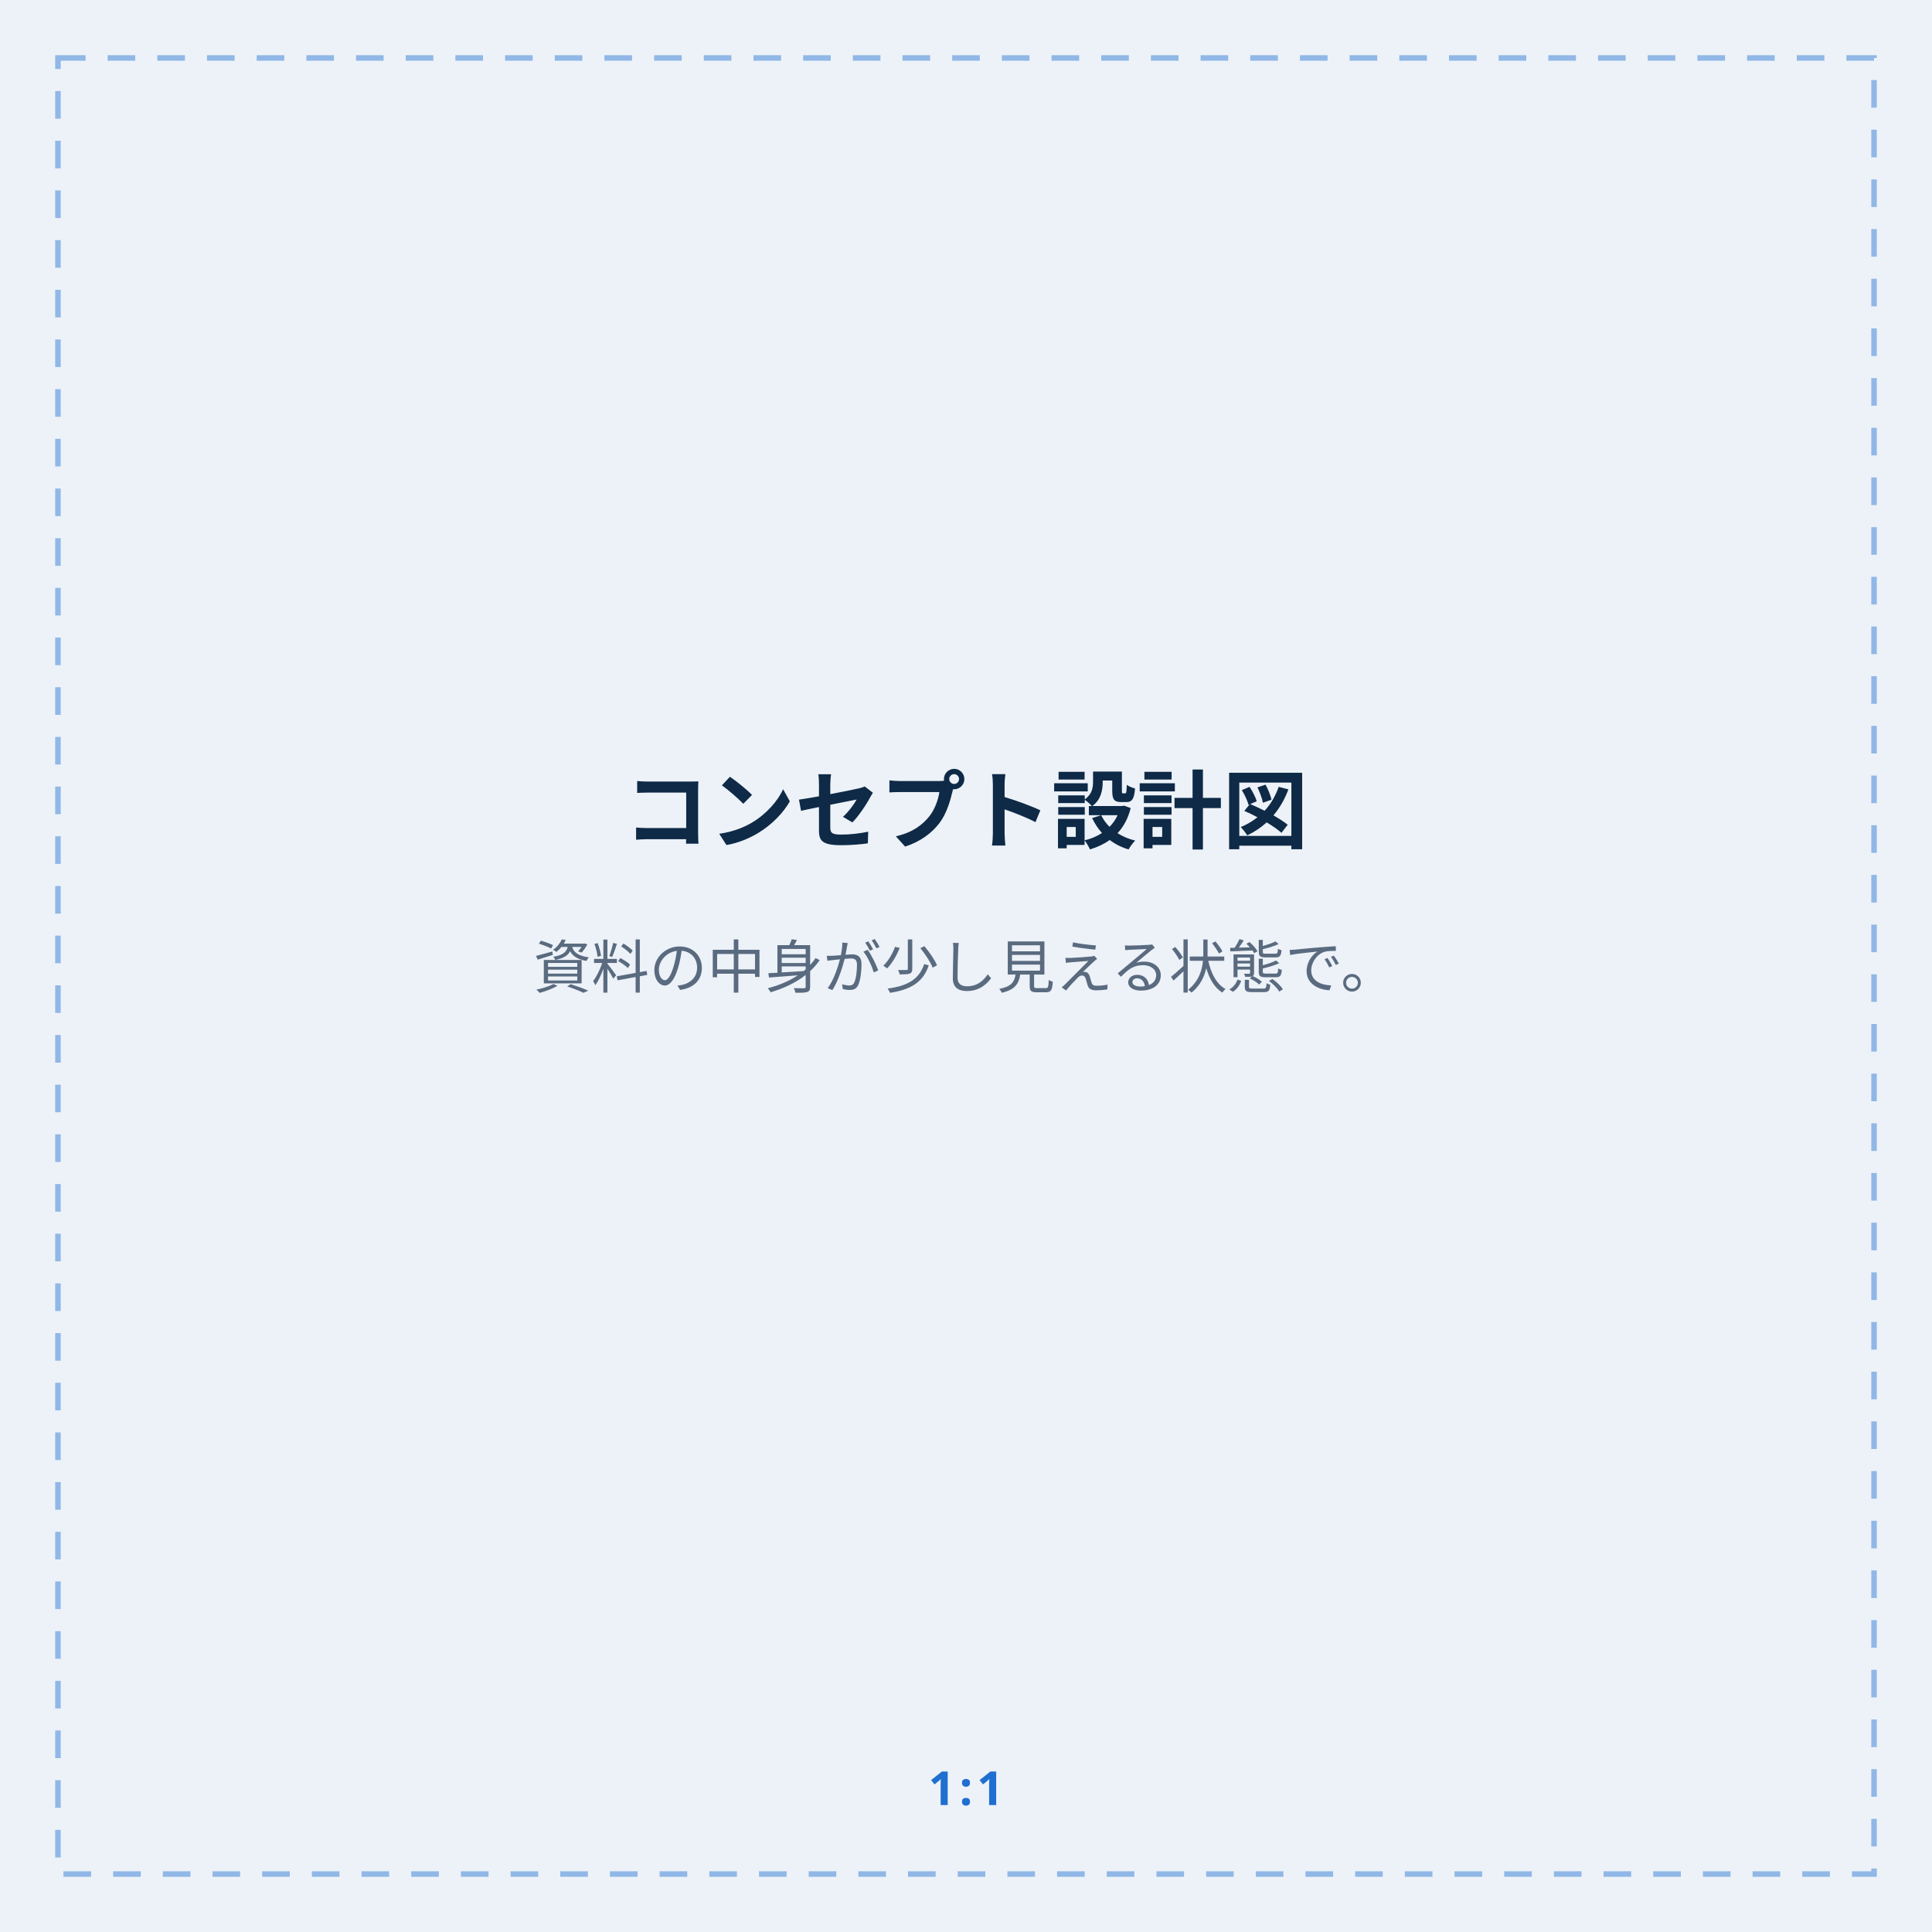
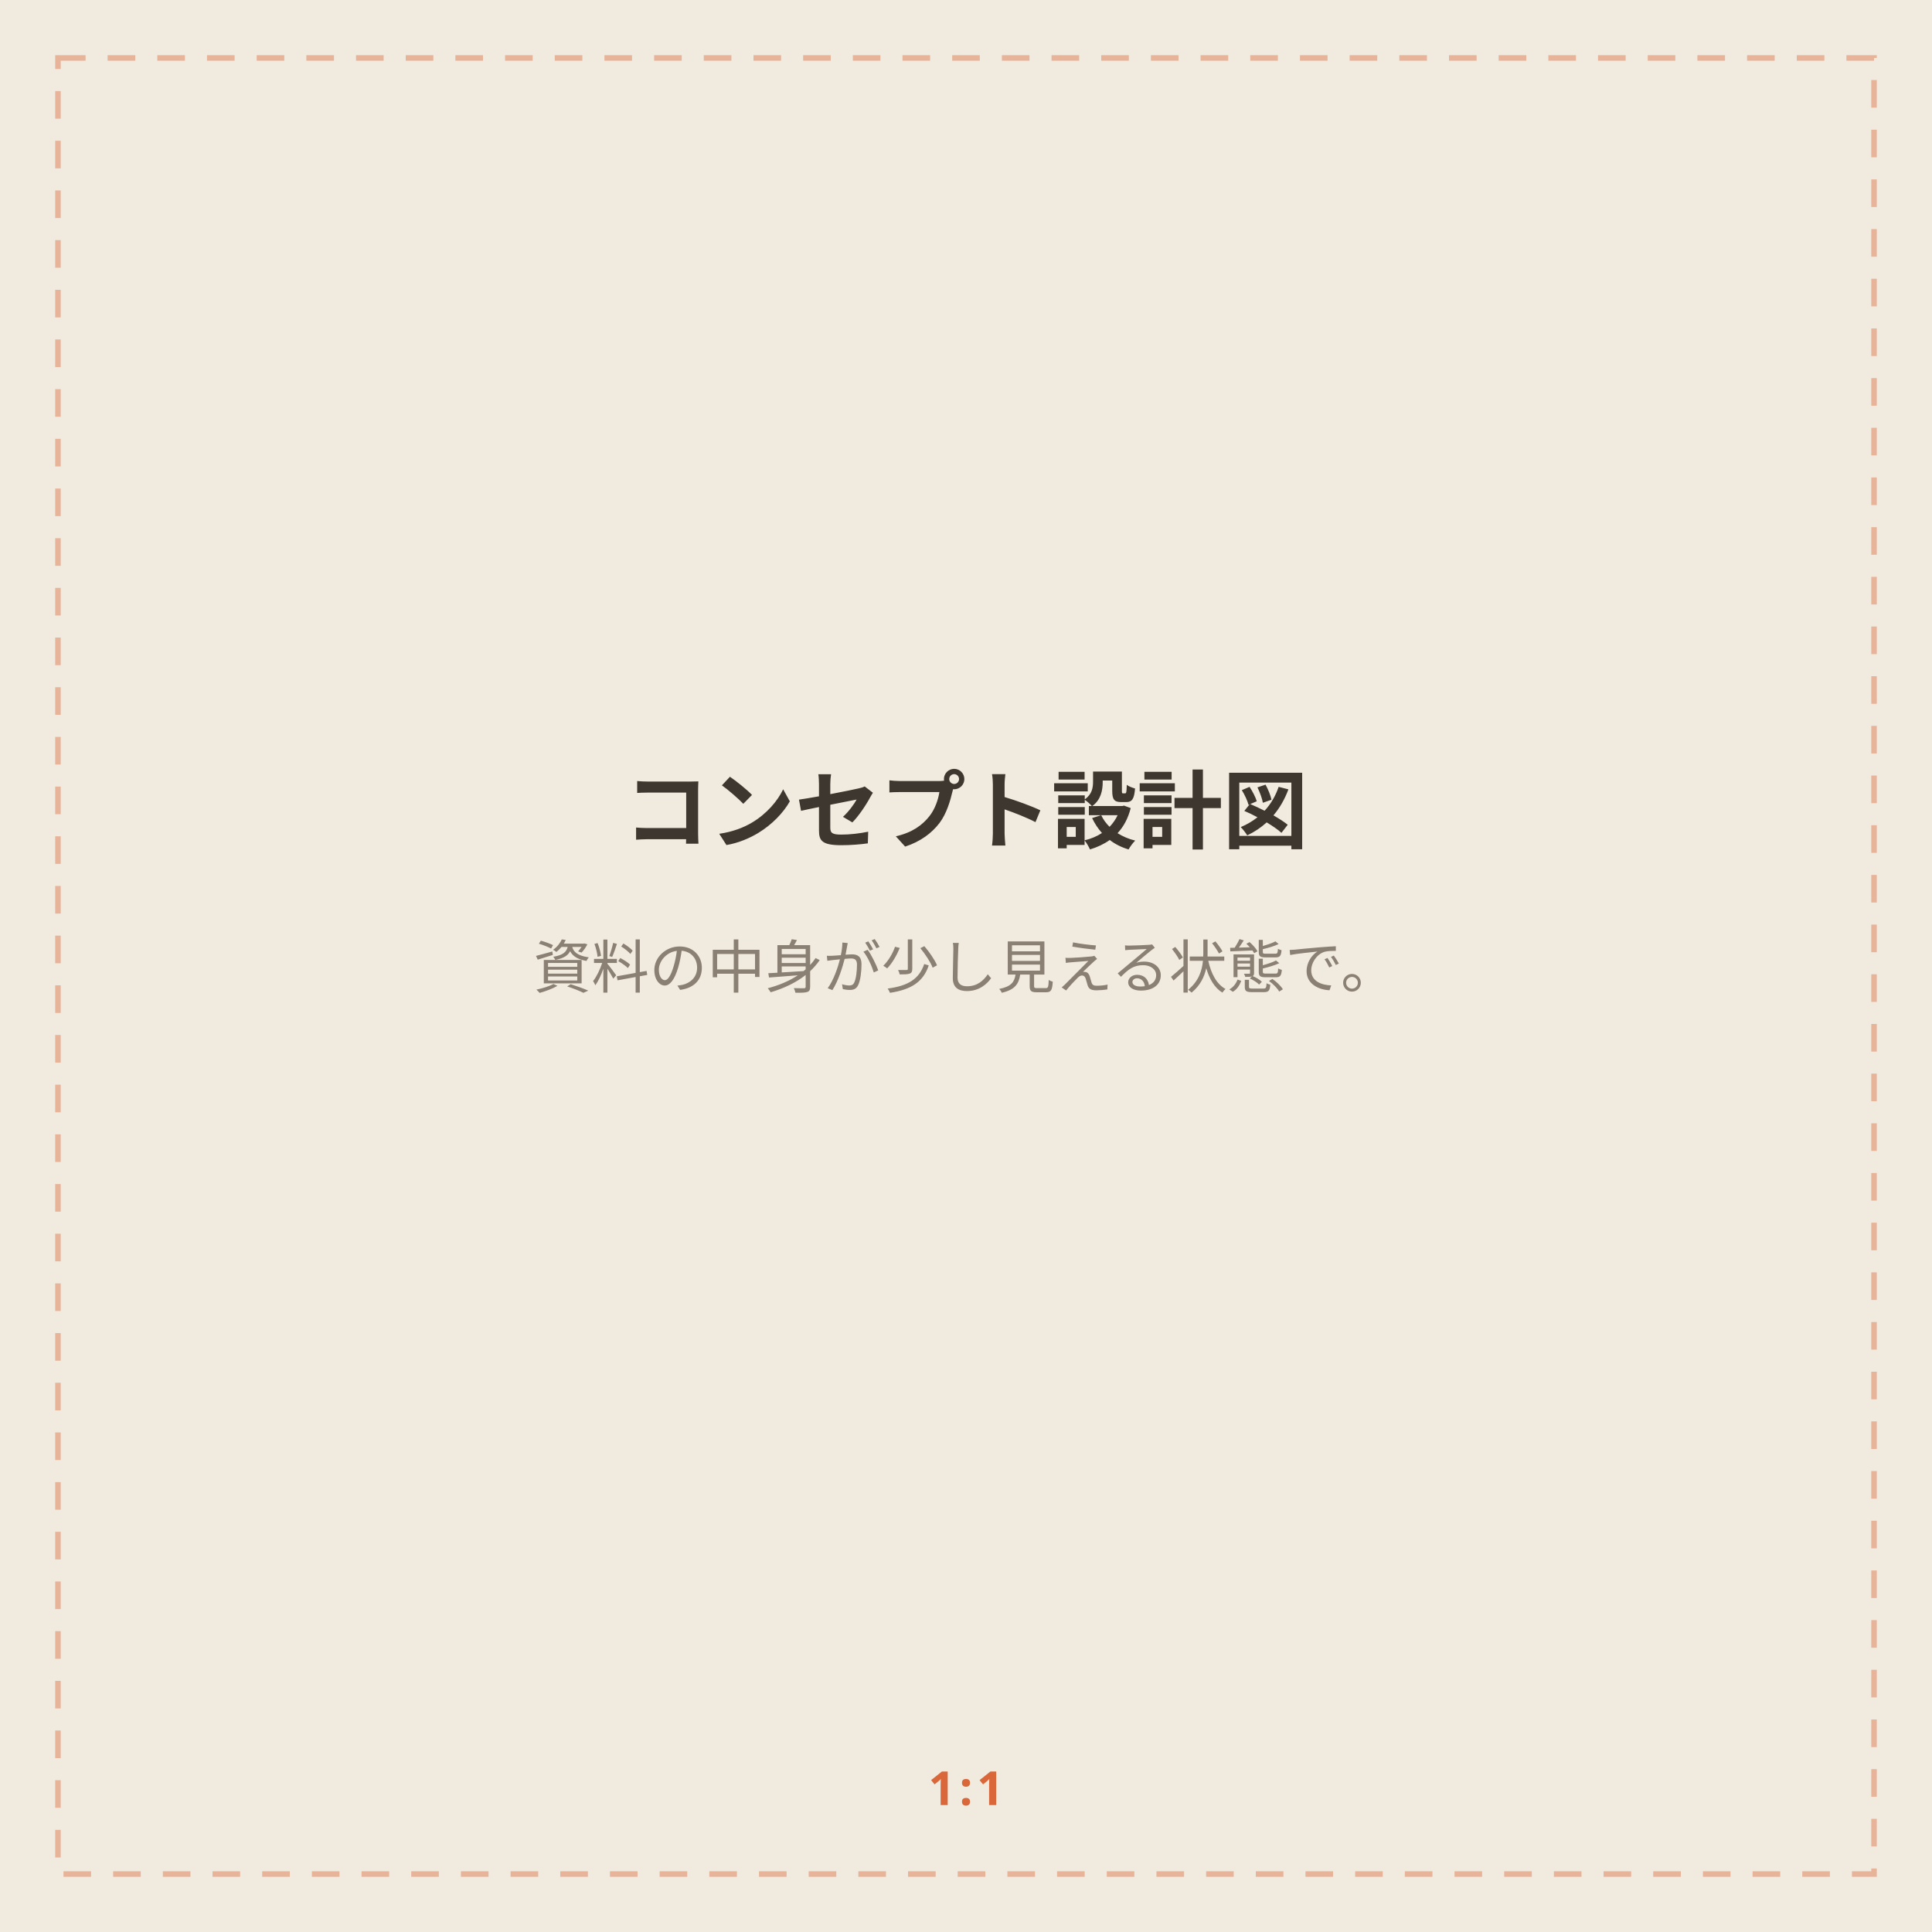
<svg xmlns="http://www.w3.org/2000/svg" viewBox="0 0 700 700" width="700" height="700" role="img" aria-label="コンセプト設計図（写真プレースホルダー）">
-   <rect width="700" height="700" fill="#EDF2F8" />
-   <rect x="21" y="21" width="658" height="658" fill="none" stroke="#1F6FD0" stroke-width="2" stroke-dasharray="10 8" opacity=".45" />
-   <text x="350" y="305" text-anchor="middle" fill="#0E2A47" font-family="system-ui, sans-serif" font-size="31" font-weight="700">コンセプト設計図</text>
-   <text x="350" y="358" text-anchor="middle" fill="#5A6B80" font-family="system-ui, sans-serif" font-size="21">資料の中身が少し見える状態で。</text>
-   <text x="350" y="654" text-anchor="middle" fill="#1F6FD0" font-family="system-ui, sans-serif" font-size="17" font-weight="700" letter-spacing="1.5">1:1</text>
+   <rect width="700" height="700" fill="#F1EADE" />
+   <rect x="21" y="21" width="658" height="658" fill="none" stroke="#D9673A" stroke-width="2" stroke-dasharray="10 8" opacity=".42" />
+   <text x="350" y="305" text-anchor="middle" fill="#3D372F" font-family="system-ui, sans-serif" font-size="31" font-weight="700">コンセプト設計図</text>
+   <text x="350" y="358" text-anchor="middle" fill="#8A8073" font-family="system-ui, sans-serif" font-size="21">資料の中身が少し見える状態で。</text>
+   <text x="350" y="654" text-anchor="middle" fill="#D9673A" font-family="system-ui, sans-serif" font-size="17" font-weight="700" letter-spacing="1.5">1:1</text>
</svg>
